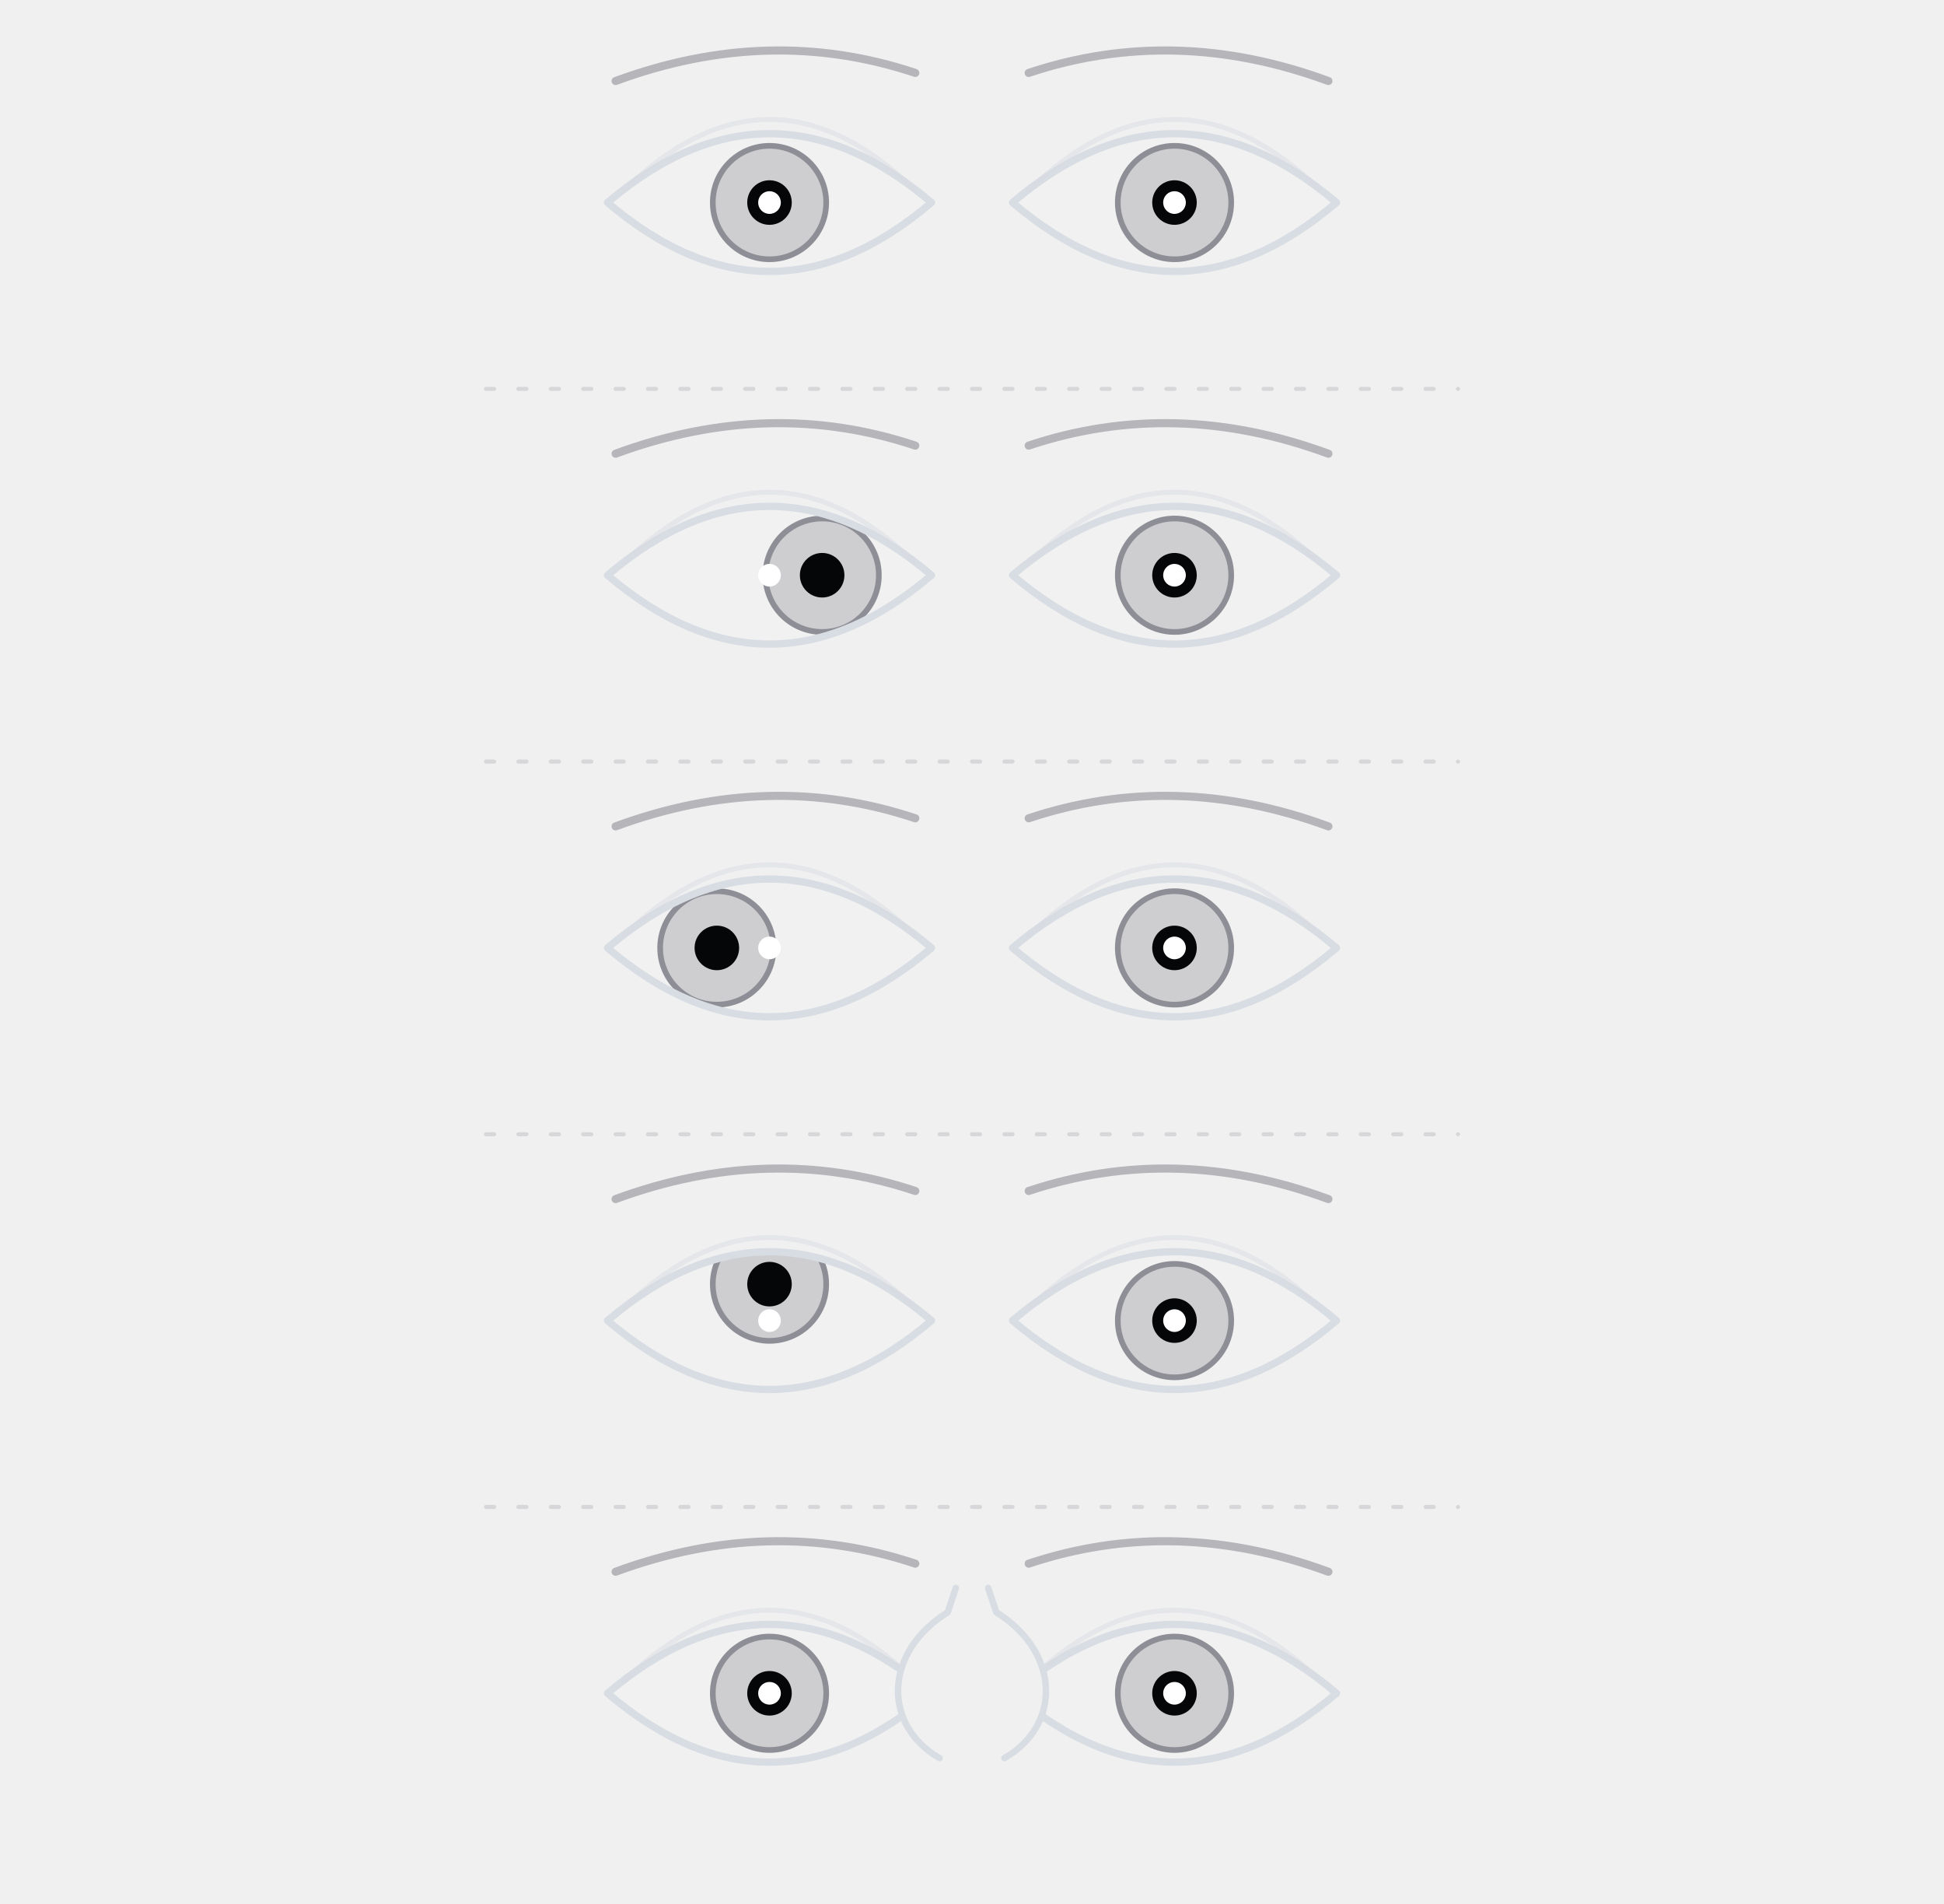
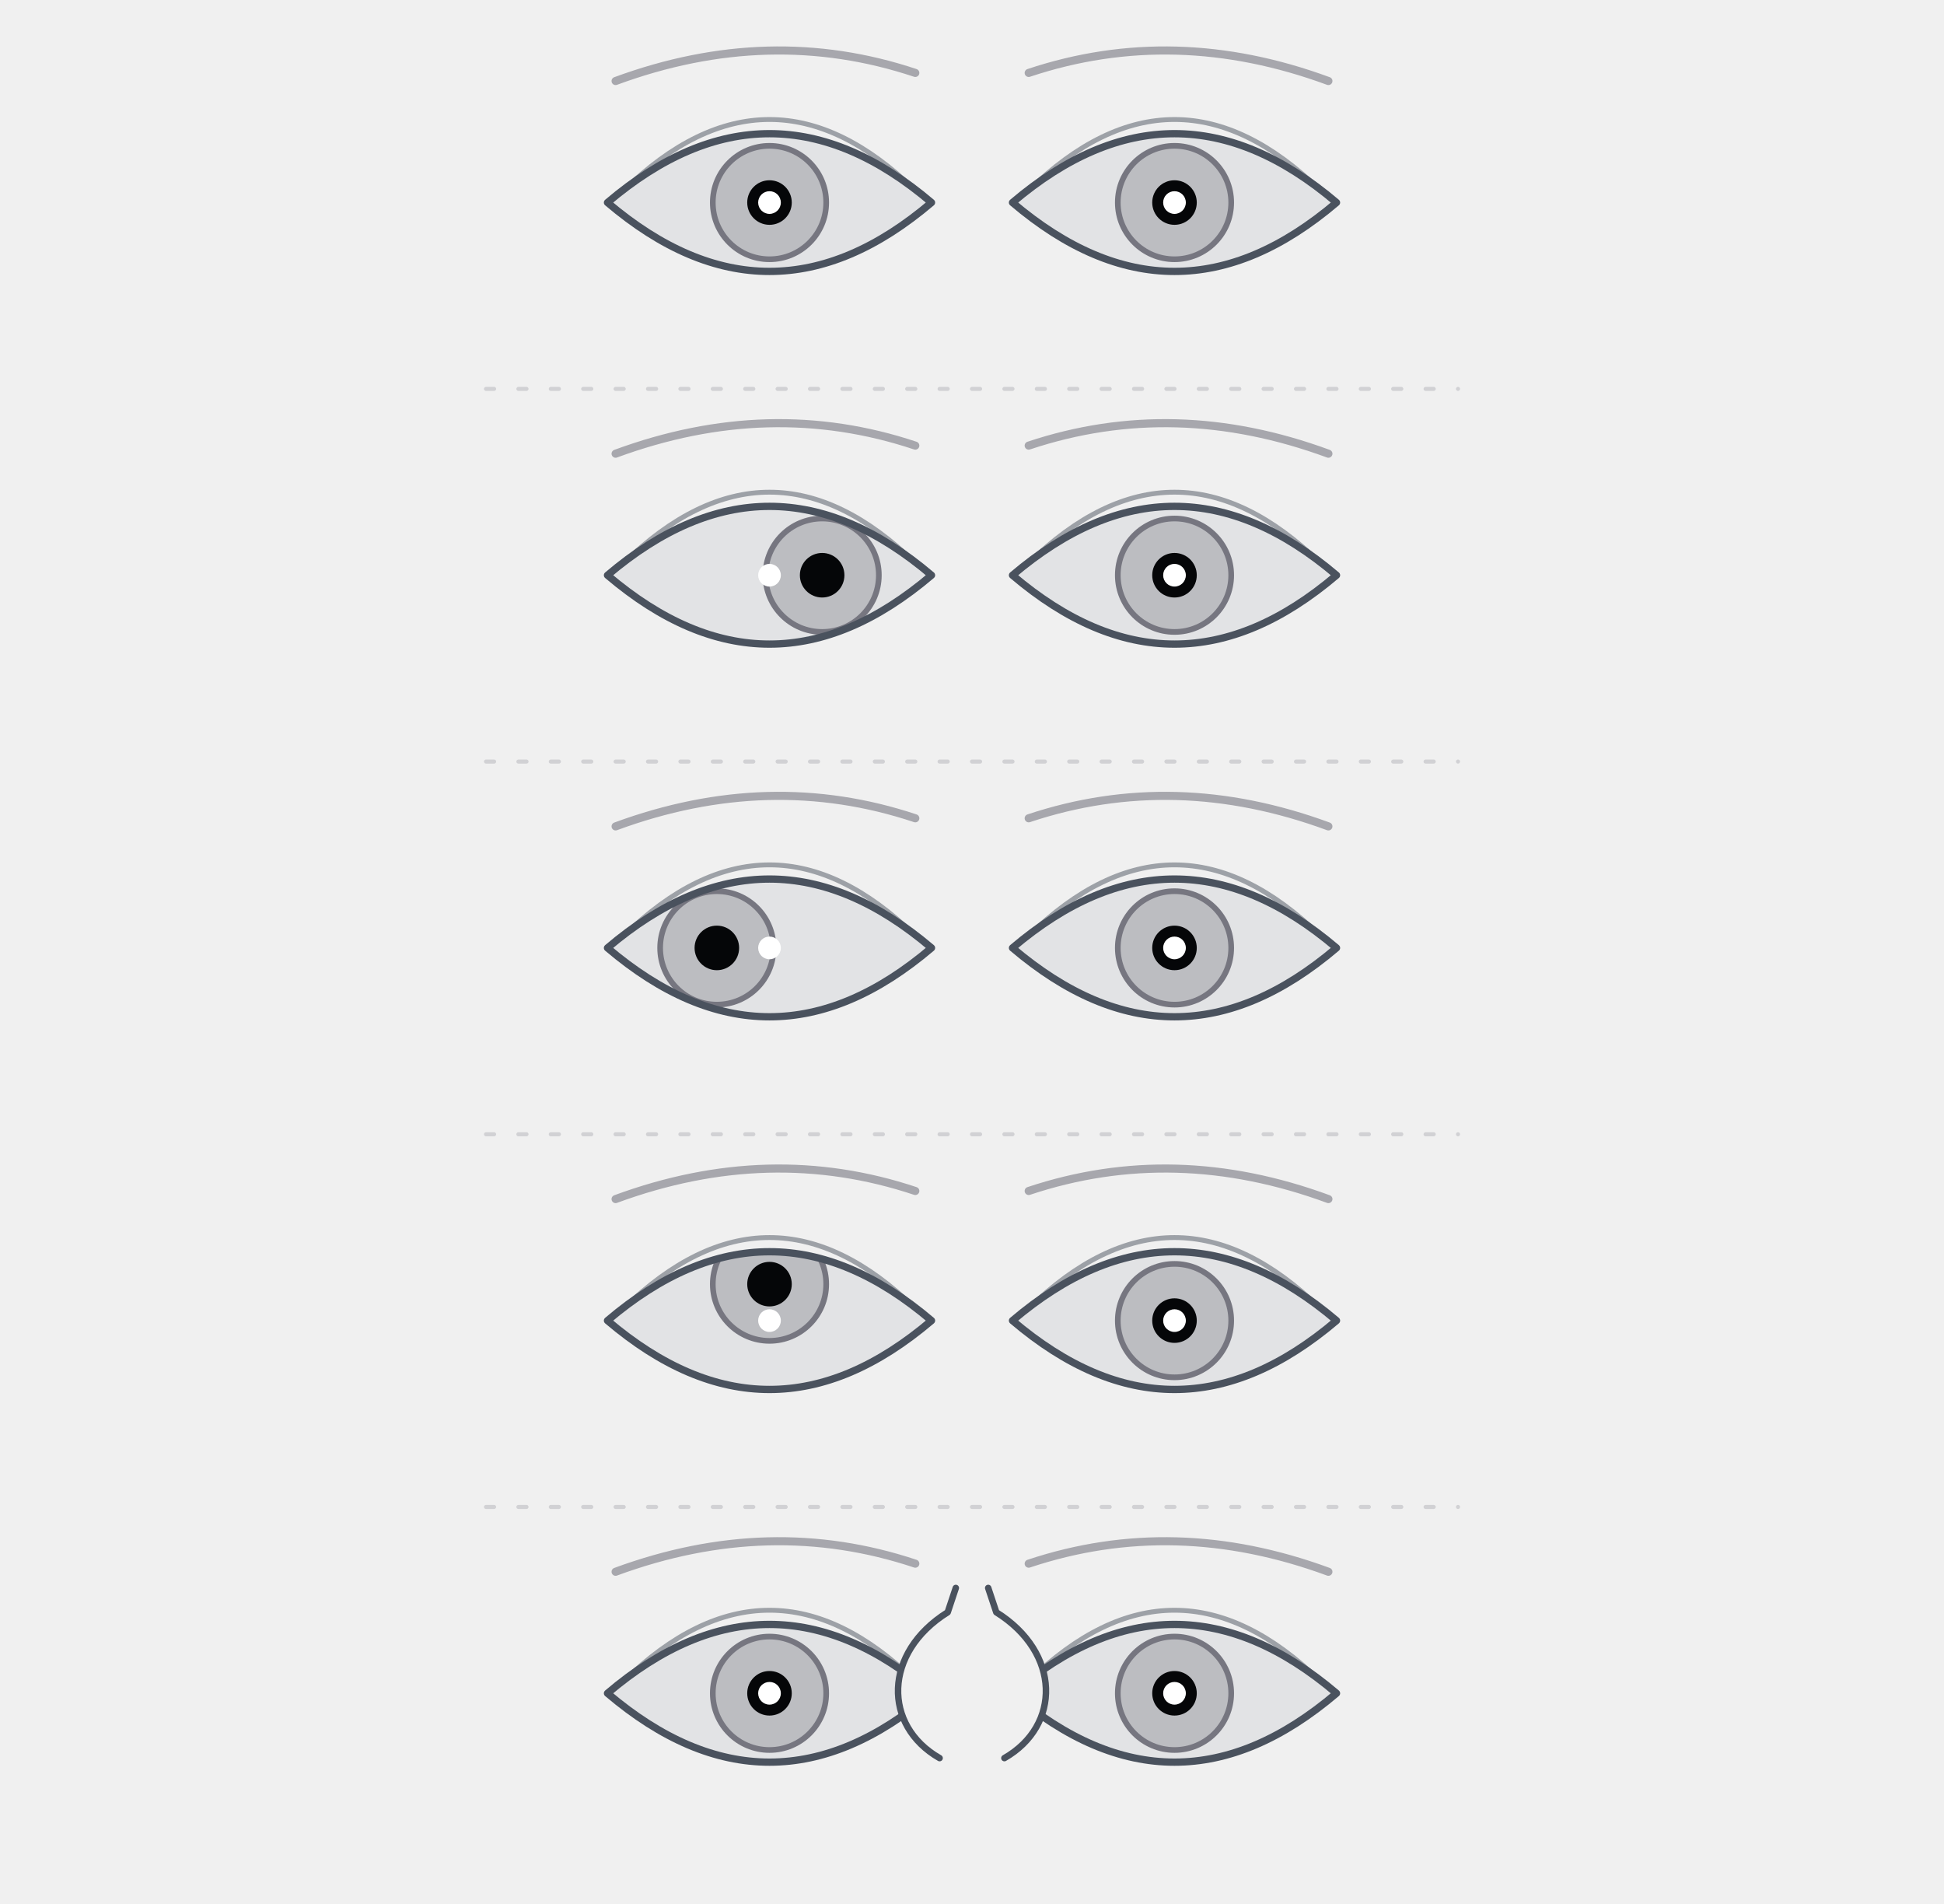
<svg xmlns="http://www.w3.org/2000/svg" width="480" height="470" viewBox="0 0 480 470" fill="none" stroke-linecap="round" stroke-linejoin="round">
-   <path d="M152 20 Q190 6 226 18" stroke="#8e8e96" stroke-width="2" stroke-opacity="0.6" />
-   <path d="M254 18 Q290 6 328 20" stroke="#8e8e96" stroke-width="2" stroke-opacity="0.6" />
+   <path d="M152 20 Q190 6 226 18" stroke="#767680" stroke-width="2" stroke-opacity="0.6" />
+   <path d="M254 18 Q290 6 328 20" stroke="#767680" stroke-width="2" stroke-opacity="0.6" />
  <clipPath id="c1">
    <path d="M150 50 Q190 16 230 50 Q190 84 150 50 Z" />
  </clipPath>
-   <path d="M150 50 Q190 16 230 50 Q190 84 150 50 Z" fill="#ffffff" fill-opacity="0.07" />
+   <path d="M150 50 Q190 16 230 50 Q190 84 150 50 Z" fill="#1f3550" fill-opacity="0.07" />
  <g clip-path="url(#c1)">
-     <circle cx="190" cy="50" r="14" fill="#8e8e96" fill-opacity="0.35" stroke="#8e8e96" stroke-width="1.4" />
+     <circle cx="190" cy="50" r="14" fill="#767680" fill-opacity="0.35" stroke="#767680" stroke-width="1.4" />
    <circle cx="190" cy="50" r="5.5" fill="#050608" />
  </g>
-   <path d="M150 50 Q190 16 230 50 Q190 84 150 50 Z" stroke="#d8dce3" stroke-width="1.8" />
-   <path d="M154 47 Q190 12 226 47" stroke="#d8dce3" stroke-width="1.2" stroke-opacity="0.5" />
+   <path d="M150 50 Q190 16 230 50 Q190 84 150 50 Z" stroke="#4a525e" stroke-width="1.8" />
+   <path d="M154 47 Q190 12 226 47" stroke="#4a525e" stroke-width="1.2" stroke-opacity="0.5" />
  <circle cx="190" cy="50" r="2.8" fill="#ffffff" />
  <clipPath id="c2">
    <path d="M250 50 Q290 16 330 50 Q290 84 250 50 Z" />
  </clipPath>
-   <path d="M250 50 Q290 16 330 50 Q290 84 250 50 Z" fill="#ffffff" fill-opacity="0.07" />
+   <path d="M250 50 Q290 16 330 50 Q290 84 250 50 Z" fill="#1f3550" fill-opacity="0.07" />
  <g clip-path="url(#c2)">
-     <circle cx="290" cy="50" r="14" fill="#8e8e96" fill-opacity="0.35" stroke="#8e8e96" stroke-width="1.4" />
+     <circle cx="290" cy="50" r="14" fill="#767680" fill-opacity="0.35" stroke="#767680" stroke-width="1.4" />
    <circle cx="290" cy="50" r="5.5" fill="#050608" />
  </g>
-   <path d="M250 50 Q290 16 330 50 Q290 84 250 50 Z" stroke="#d8dce3" stroke-width="1.8" />
-   <path d="M254 47 Q290 12 326 47" stroke="#d8dce3" stroke-width="1.2" stroke-opacity="0.5" />
+   <path d="M250 50 Q290 16 330 50 Q290 84 250 50 Z" stroke="#4a525e" stroke-width="1.8" />
+   <path d="M254 47 Q290 12 326 47" stroke="#4a525e" stroke-width="1.2" stroke-opacity="0.5" />
  <circle cx="290" cy="50" r="2.8" fill="#ffffff" />
-   <path d="M152 112 Q190 98 226 110" stroke="#8e8e96" stroke-width="2" stroke-opacity="0.6" />
-   <path d="M254 110 Q290 98 328 112" stroke="#8e8e96" stroke-width="2" stroke-opacity="0.6" />
+   <path d="M152 112 Q190 98 226 110" stroke="#767680" stroke-width="2" stroke-opacity="0.6" />
+   <path d="M254 110 Q290 98 328 112" stroke="#767680" stroke-width="2" stroke-opacity="0.6" />
  <clipPath id="c3">
    <path d="M150 142 Q190 108 230 142 Q190 176 150 142 Z" />
  </clipPath>
-   <path d="M150 142 Q190 108 230 142 Q190 176 150 142 Z" fill="#ffffff" fill-opacity="0.07" />
+   <path d="M150 142 Q190 108 230 142 Q190 176 150 142 Z" fill="#1f3550" fill-opacity="0.07" />
  <g clip-path="url(#c3)">
-     <circle cx="203" cy="142" r="14" fill="#8e8e96" fill-opacity="0.35" stroke="#8e8e96" stroke-width="1.4" />
+     <circle cx="203" cy="142" r="14" fill="#767680" fill-opacity="0.35" stroke="#767680" stroke-width="1.4" />
    <circle cx="203" cy="142" r="5.5" fill="#050608" />
  </g>
-   <path d="M150 142 Q190 108 230 142 Q190 176 150 142 Z" stroke="#d8dce3" stroke-width="1.8" />
-   <path d="M154 139 Q190 104 226 139" stroke="#d8dce3" stroke-width="1.2" stroke-opacity="0.5" />
+   <path d="M150 142 Q190 108 230 142 Q190 176 150 142 Z" stroke="#4a525e" stroke-width="1.8" />
+   <path d="M154 139 Q190 104 226 139" stroke="#4a525e" stroke-width="1.2" stroke-opacity="0.5" />
  <circle cx="190" cy="142" r="2.8" fill="#ffffff" />
  <clipPath id="c4">
    <path d="M250 142 Q290 108 330 142 Q290 176 250 142 Z" />
  </clipPath>
-   <path d="M250 142 Q290 108 330 142 Q290 176 250 142 Z" fill="#ffffff" fill-opacity="0.07" />
+   <path d="M250 142 Q290 108 330 142 Q290 176 250 142 Z" fill="#1f3550" fill-opacity="0.07" />
  <g clip-path="url(#c4)">
-     <circle cx="290" cy="142" r="14" fill="#8e8e96" fill-opacity="0.35" stroke="#8e8e96" stroke-width="1.4" />
+     <circle cx="290" cy="142" r="14" fill="#767680" fill-opacity="0.35" stroke="#767680" stroke-width="1.4" />
    <circle cx="290" cy="142" r="5.5" fill="#050608" />
  </g>
-   <path d="M250 142 Q290 108 330 142 Q290 176 250 142 Z" stroke="#d8dce3" stroke-width="1.8" />
-   <path d="M254 139 Q290 104 326 139" stroke="#d8dce3" stroke-width="1.2" stroke-opacity="0.5" />
+   <path d="M250 142 Q290 108 330 142 Q290 176 250 142 Z" stroke="#4a525e" stroke-width="1.8" />
+   <path d="M254 139 Q290 104 326 139" stroke="#4a525e" stroke-width="1.2" stroke-opacity="0.5" />
  <circle cx="290" cy="142" r="2.8" fill="#ffffff" />
-   <path d="M152 204 Q190 190 226 202" stroke="#8e8e96" stroke-width="2" stroke-opacity="0.6" />
-   <path d="M254 202 Q290 190 328 204" stroke="#8e8e96" stroke-width="2" stroke-opacity="0.6" />
+   <path d="M152 204 Q190 190 226 202" stroke="#767680" stroke-width="2" stroke-opacity="0.6" />
+   <path d="M254 202 Q290 190 328 204" stroke="#767680" stroke-width="2" stroke-opacity="0.6" />
  <clipPath id="c5">
    <path d="M150 234 Q190 200 230 234 Q190 268 150 234 Z" />
  </clipPath>
-   <path d="M150 234 Q190 200 230 234 Q190 268 150 234 Z" fill="#ffffff" fill-opacity="0.07" />
+   <path d="M150 234 Q190 200 230 234 Q190 268 150 234 Z" fill="#1f3550" fill-opacity="0.07" />
  <g clip-path="url(#c5)">
-     <circle cx="177" cy="234" r="14" fill="#8e8e96" fill-opacity="0.35" stroke="#8e8e96" stroke-width="1.4" />
+     <circle cx="177" cy="234" r="14" fill="#767680" fill-opacity="0.35" stroke="#767680" stroke-width="1.4" />
    <circle cx="177" cy="234" r="5.5" fill="#050608" />
  </g>
-   <path d="M150 234 Q190 200 230 234 Q190 268 150 234 Z" stroke="#d8dce3" stroke-width="1.8" />
-   <path d="M154 231 Q190 196 226 231" stroke="#d8dce3" stroke-width="1.2" stroke-opacity="0.5" />
+   <path d="M150 234 Q190 200 230 234 Q190 268 150 234 Z" stroke="#4a525e" stroke-width="1.8" />
+   <path d="M154 231 Q190 196 226 231" stroke="#4a525e" stroke-width="1.2" stroke-opacity="0.5" />
  <circle cx="190" cy="234" r="2.8" fill="#ffffff" />
  <clipPath id="c6">
    <path d="M250 234 Q290 200 330 234 Q290 268 250 234 Z" />
  </clipPath>
-   <path d="M250 234 Q290 200 330 234 Q290 268 250 234 Z" fill="#ffffff" fill-opacity="0.07" />
+   <path d="M250 234 Q290 200 330 234 Q290 268 250 234 Z" fill="#1f3550" fill-opacity="0.07" />
  <g clip-path="url(#c6)">
-     <circle cx="290" cy="234" r="14" fill="#8e8e96" fill-opacity="0.35" stroke="#8e8e96" stroke-width="1.4" />
+     <circle cx="290" cy="234" r="14" fill="#767680" fill-opacity="0.35" stroke="#767680" stroke-width="1.4" />
    <circle cx="290" cy="234" r="5.5" fill="#050608" />
  </g>
-   <path d="M250 234 Q290 200 330 234 Q290 268 250 234 Z" stroke="#d8dce3" stroke-width="1.8" />
-   <path d="M254 231 Q290 196 326 231" stroke="#d8dce3" stroke-width="1.2" stroke-opacity="0.5" />
+   <path d="M250 234 Q290 200 330 234 Q290 268 250 234 Z" stroke="#4a525e" stroke-width="1.8" />
+   <path d="M254 231 Q290 196 326 231" stroke="#4a525e" stroke-width="1.2" stroke-opacity="0.5" />
  <circle cx="290" cy="234" r="2.8" fill="#ffffff" />
-   <path d="M152 296 Q190 282 226 294" stroke="#8e8e96" stroke-width="2" stroke-opacity="0.6" />
-   <path d="M254 294 Q290 282 328 296" stroke="#8e8e96" stroke-width="2" stroke-opacity="0.6" />
+   <path d="M152 296 Q190 282 226 294" stroke="#767680" stroke-width="2" stroke-opacity="0.6" />
+   <path d="M254 294 Q290 282 328 296" stroke="#767680" stroke-width="2" stroke-opacity="0.6" />
  <clipPath id="c7">
    <path d="M150 326 Q190 292 230 326 Q190 360 150 326 Z" />
  </clipPath>
-   <path d="M150 326 Q190 292 230 326 Q190 360 150 326 Z" fill="#ffffff" fill-opacity="0.07" />
+   <path d="M150 326 Q190 292 230 326 Q190 360 150 326 Z" fill="#1f3550" fill-opacity="0.07" />
  <g clip-path="url(#c7)">
-     <circle cx="190" cy="317" r="14" fill="#8e8e96" fill-opacity="0.35" stroke="#8e8e96" stroke-width="1.4" />
+     <circle cx="190" cy="317" r="14" fill="#767680" fill-opacity="0.35" stroke="#767680" stroke-width="1.4" />
    <circle cx="190" cy="317" r="5.5" fill="#050608" />
  </g>
-   <path d="M150 326 Q190 292 230 326 Q190 360 150 326 Z" stroke="#d8dce3" stroke-width="1.8" />
-   <path d="M154 323 Q190 288 226 323" stroke="#d8dce3" stroke-width="1.2" stroke-opacity="0.5" />
+   <path d="M150 326 Q190 292 230 326 Q190 360 150 326 Z" stroke="#4a525e" stroke-width="1.8" />
+   <path d="M154 323 Q190 288 226 323" stroke="#4a525e" stroke-width="1.2" stroke-opacity="0.5" />
  <circle cx="190" cy="326" r="2.8" fill="#ffffff" />
  <clipPath id="c8">
    <path d="M250 326 Q290 292 330 326 Q290 360 250 326 Z" />
  </clipPath>
-   <path d="M250 326 Q290 292 330 326 Q290 360 250 326 Z" fill="#ffffff" fill-opacity="0.07" />
+   <path d="M250 326 Q290 292 330 326 Q290 360 250 326 Z" fill="#1f3550" fill-opacity="0.07" />
  <g clip-path="url(#c8)">
-     <circle cx="290" cy="326" r="14" fill="#8e8e96" fill-opacity="0.35" stroke="#8e8e96" stroke-width="1.4" />
+     <circle cx="290" cy="326" r="14" fill="#767680" fill-opacity="0.35" stroke="#767680" stroke-width="1.4" />
    <circle cx="290" cy="326" r="5.5" fill="#050608" />
  </g>
-   <path d="M250 326 Q290 292 330 326 Q290 360 250 326 Z" stroke="#d8dce3" stroke-width="1.8" />
-   <path d="M254 323 Q290 288 326 323" stroke="#d8dce3" stroke-width="1.2" stroke-opacity="0.5" />
+   <path d="M250 326 Q290 292 330 326 Q290 360 250 326 Z" stroke="#4a525e" stroke-width="1.8" />
+   <path d="M254 323 Q290 288 326 323" stroke="#4a525e" stroke-width="1.2" stroke-opacity="0.5" />
  <circle cx="290" cy="326" r="2.8" fill="#ffffff" />
-   <path d="M152 388 Q190 374 226 386" stroke="#8e8e96" stroke-width="2" stroke-opacity="0.6" />
-   <path d="M254 386 Q290 374 328 388" stroke="#8e8e96" stroke-width="2" stroke-opacity="0.6" />
+   <path d="M152 388 Q190 374 226 386" stroke="#767680" stroke-width="2" stroke-opacity="0.6" />
+   <path d="M254 386 Q290 374 328 388" stroke="#767680" stroke-width="2" stroke-opacity="0.6" />
  <clipPath id="fl">
    <path d="M100 378 H234 L234 398 C218 408 218 426 232 434 L232 458 H100 Z" />
  </clipPath>
  <clipPath id="fr">
    <path d="M380 378 H246 L246 398 C262 408 262 426 248 434 L248 458 H380 Z" />
  </clipPath>
  <g clip-path="url(#fl)">
    <clipPath id="c9">
      <path d="M150 418 Q190 384 230 418 Q190 452 150 418 Z" />
    </clipPath>
-     <path d="M150 418 Q190 384 230 418 Q190 452 150 418 Z" fill="#ffffff" fill-opacity="0.07" />
+     <path d="M150 418 Q190 384 230 418 Q190 452 150 418 Z" fill="#1f3550" fill-opacity="0.07" />
    <g clip-path="url(#c9)">
-       <circle cx="190" cy="418" r="14" fill="#8e8e96" fill-opacity="0.35" stroke="#8e8e96" stroke-width="1.4" />
+       <circle cx="190" cy="418" r="14" fill="#767680" fill-opacity="0.35" stroke="#767680" stroke-width="1.4" />
      <circle cx="190" cy="418" r="5.5" fill="#050608" />
    </g>
-     <path d="M150 418 Q190 384 230 418 Q190 452 150 418 Z" stroke="#d8dce3" stroke-width="1.8" />
-     <path d="M154 415 Q190 380 226 415" stroke="#d8dce3" stroke-width="1.2" stroke-opacity="0.5" />
+     <path d="M150 418 Q190 384 230 418 Q190 452 150 418 Z" stroke="#4a525e" stroke-width="1.8" />
+     <path d="M154 415 Q190 380 226 415" stroke="#4a525e" stroke-width="1.2" stroke-opacity="0.5" />
    <circle cx="190" cy="418" r="2.8" fill="#ffffff" />
  </g>
  <g clip-path="url(#fr)">
    <clipPath id="c10">
      <path d="M250 418 Q290 384 330 418 Q290 452 250 418 Z" />
    </clipPath>
-     <path d="M250 418 Q290 384 330 418 Q290 452 250 418 Z" fill="#ffffff" fill-opacity="0.07" />
+     <path d="M250 418 Q290 384 330 418 Q290 452 250 418 Z" fill="#1f3550" fill-opacity="0.07" />
    <g clip-path="url(#c10)">
-       <circle cx="290" cy="418" r="14" fill="#8e8e96" fill-opacity="0.35" stroke="#8e8e96" stroke-width="1.4" />
+       <circle cx="290" cy="418" r="14" fill="#767680" fill-opacity="0.35" stroke="#767680" stroke-width="1.4" />
      <circle cx="290" cy="418" r="5.5" fill="#050608" />
    </g>
-     <path d="M250 418 Q290 384 330 418 Q290 452 250 418 Z" stroke="#d8dce3" stroke-width="1.8" />
-     <path d="M254 415 Q290 380 326 415" stroke="#d8dce3" stroke-width="1.2" stroke-opacity="0.5" />
+     <path d="M250 418 Q290 384 330 418 Q290 452 250 418 Z" stroke="#4a525e" stroke-width="1.8" />
+     <path d="M254 415 Q290 380 326 415" stroke="#4a525e" stroke-width="1.2" stroke-opacity="0.5" />
    <circle cx="290" cy="418" r="2.8" fill="#ffffff" />
  </g>
-   <path d="M236 392 L234 398 C218 408 218 426 232 434 M244 392 L246 398 C262 408 262 426 248 434" stroke="#d8dce3" stroke-width="1.6" />
-   <path d="M120 96 H360" stroke="#8e8e96" stroke-width="1" stroke-opacity="0.25" stroke-dasharray="2 6" />
-   <path d="M120 188 H360" stroke="#8e8e96" stroke-width="1" stroke-opacity="0.25" stroke-dasharray="2 6" />
-   <path d="M120 280 H360" stroke="#8e8e96" stroke-width="1" stroke-opacity="0.25" stroke-dasharray="2 6" />
-   <path d="M120 372 H360" stroke="#8e8e96" stroke-width="1" stroke-opacity="0.25" stroke-dasharray="2 6" />
+   <path d="M236 392 L234 398 C218 408 218 426 232 434 M244 392 L246 398 C262 408 262 426 248 434" stroke="#4a525e" stroke-width="1.6" />
+   <path d="M120 96 H360" stroke="#767680" stroke-width="1" stroke-opacity="0.25" stroke-dasharray="2 6" />
+   <path d="M120 188 H360" stroke="#767680" stroke-width="1" stroke-opacity="0.25" stroke-dasharray="2 6" />
+   <path d="M120 280 H360" stroke="#767680" stroke-width="1" stroke-opacity="0.25" stroke-dasharray="2 6" />
+   <path d="M120 372 H360" stroke="#767680" stroke-width="1" stroke-opacity="0.25" stroke-dasharray="2 6" />
</svg>
